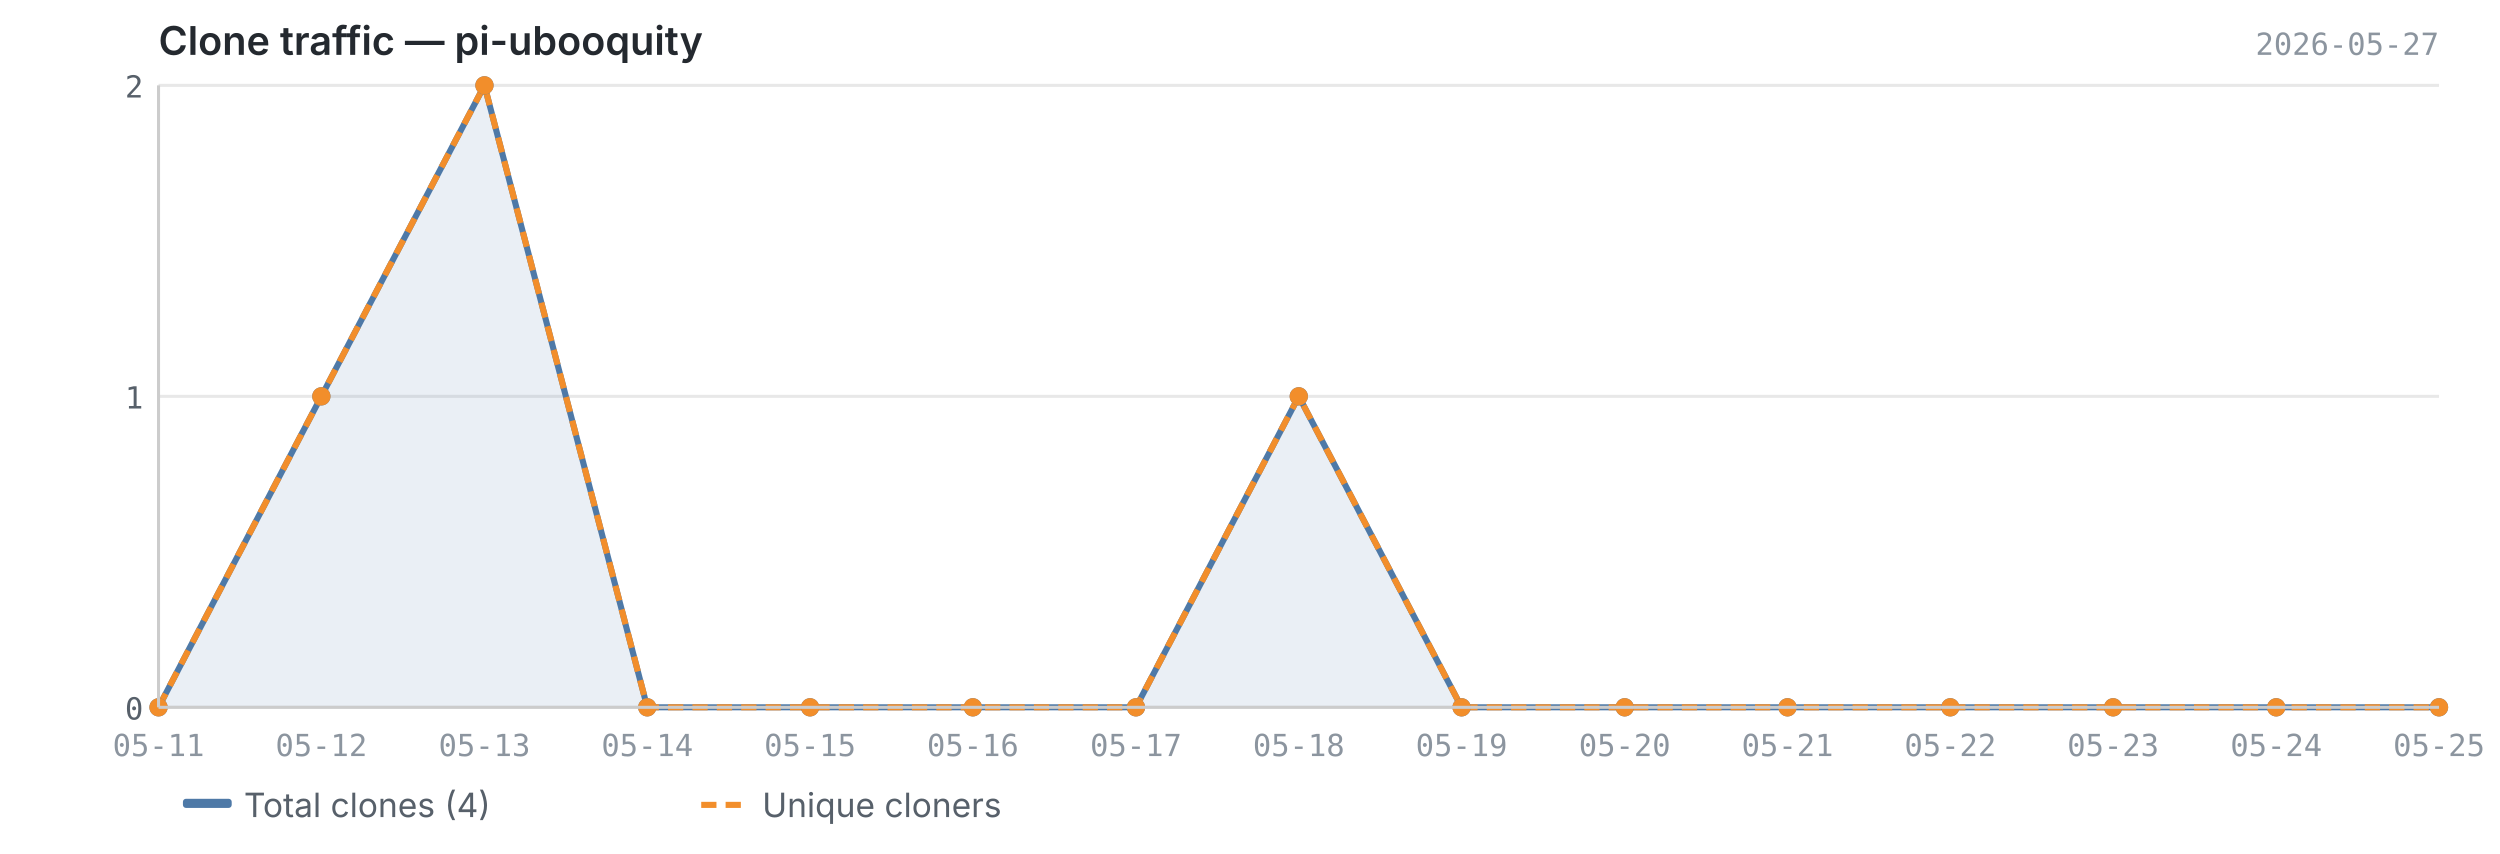
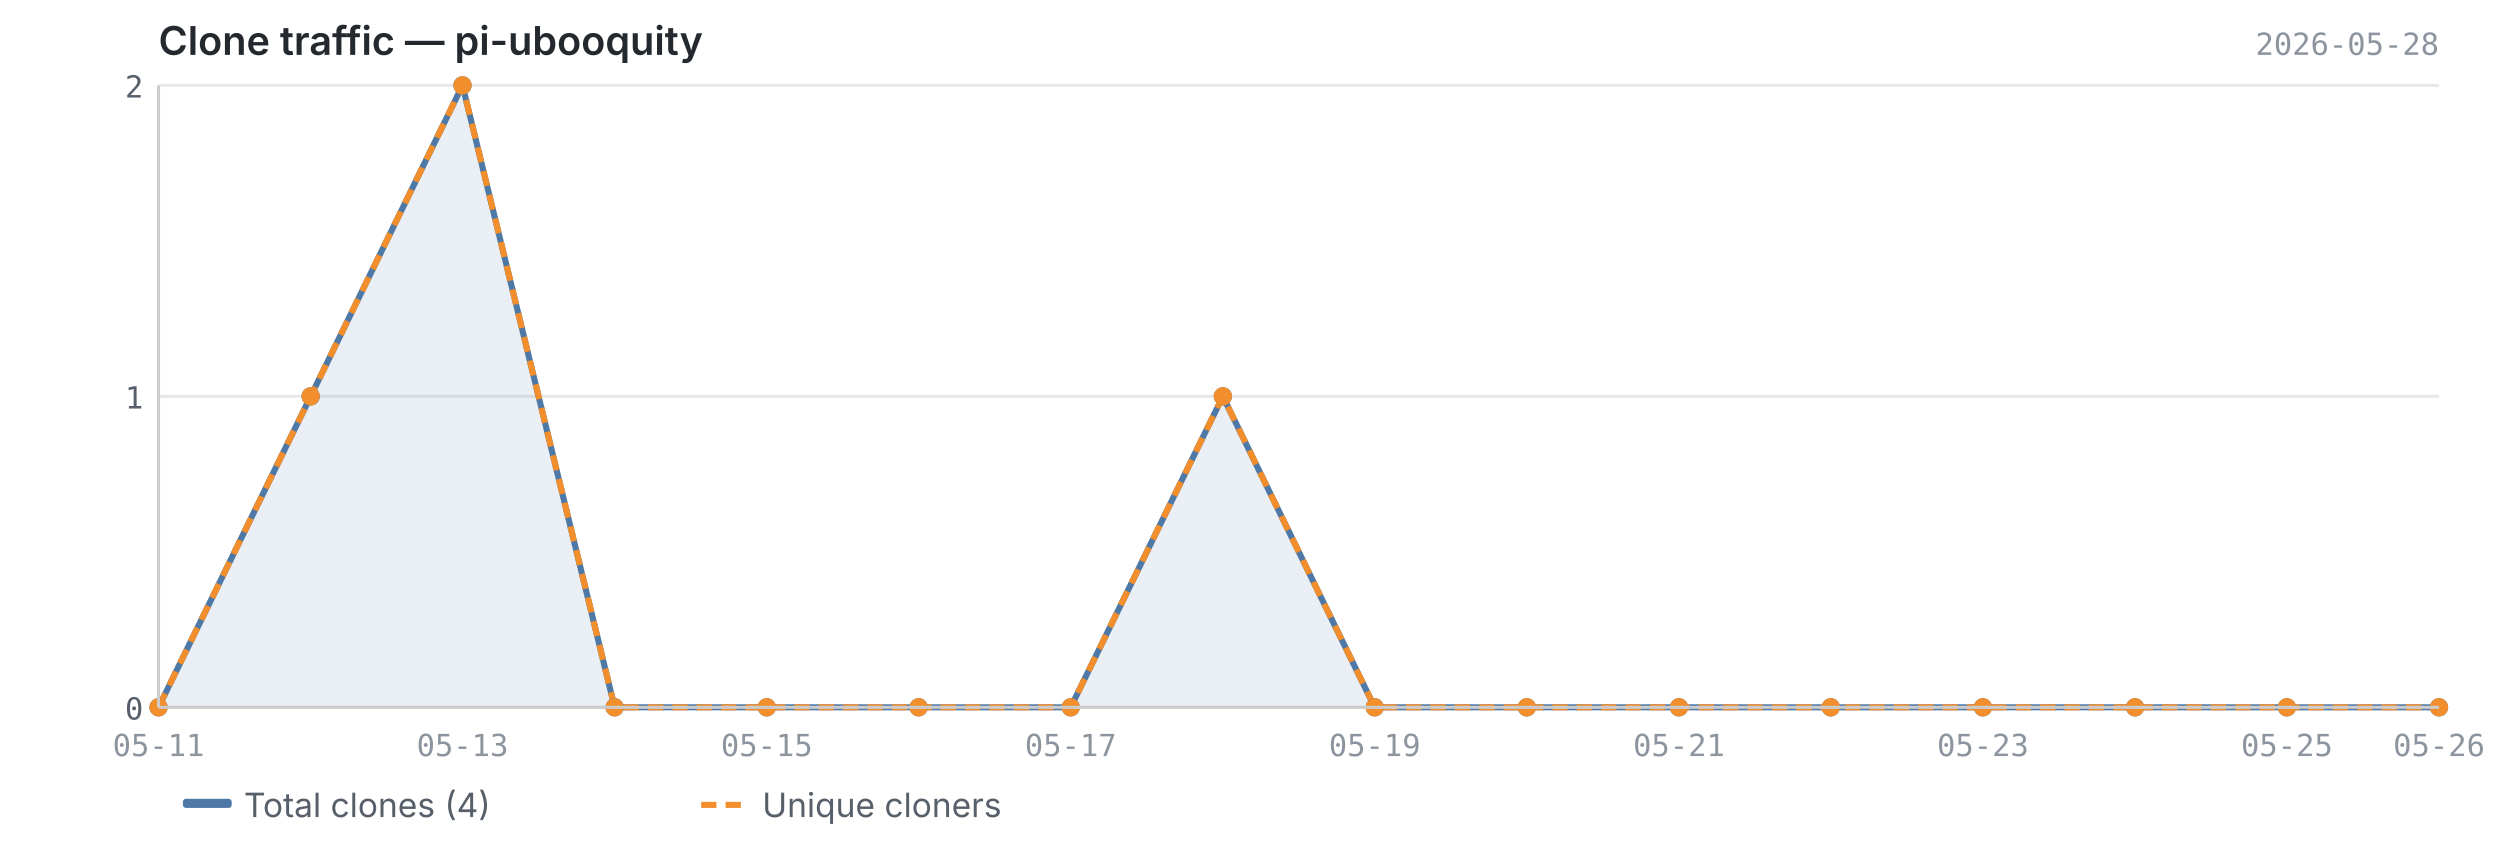
<svg xmlns="http://www.w3.org/2000/svg" viewBox="0 0 820 280" width="820" height="280">
  <text x="52" y="18" font-size="13" font-weight="600" fill="#24292f" font-family="-apple-system, BlinkMacSystemFont, 'Segoe UI', sans-serif">Clone traffic — pi-ubooquity</text>
-   <text x="800" y="18" font-size="10" fill="#8c959f" font-family="ui-monospace, SFMono-Regular, 'SF Mono', Menlo, monospace" text-anchor="end">2026-05-27</text>
+   <text x="800" y="18" font-size="10" fill="#8c959f" font-family="ui-monospace, SFMono-Regular, 'SF Mono', Menlo, monospace" text-anchor="end">2026-05-28</text>
  <line x1="52" y1="232.0" x2="800" y2="232.0" stroke="#e8e8e8" stroke-width="1" />
  <line x1="52" y1="130.0" x2="800" y2="130.0" stroke="#e8e8e8" stroke-width="1" />
  <line x1="52" y1="28.0" x2="800" y2="28.0" stroke="#e8e8e8" stroke-width="1" />
-   <path d="M52.0,232.0 L52.0,232.0 L105.4,130.0 L158.9,28.0 L212.3,232.0 L265.7,232.0 L319.1,232.0 L372.6,232.0 L426.0,130.0 L479.4,232.0 L532.9,232.0 L586.3,232.0 L639.7,232.0 L693.1,232.0 L746.6,232.0 L800.0,232.0 L800.0,232.0 L52.0,232.0Z" fill="#4e79a7" opacity="0.12" />
-   <polyline points="52.0,232.0 105.4,130.0 158.9,28.0 212.3,232.0 265.7,232.0 319.1,232.0 372.6,232.0 426.0,130.0 479.4,232.0 532.9,232.0 586.3,232.0 639.7,232.0 693.1,232.0 746.6,232.0 800.0,232.0" fill="none" stroke="#4e79a7" stroke-width="2" stroke-linejoin="round" />
-   <polyline points="52.0,232.0 105.4,130.0 158.9,28.0 212.3,232.0 265.7,232.0 319.1,232.0 372.6,232.0 426.0,130.0 479.4,232.0 532.9,232.0 586.3,232.0 639.7,232.0 693.1,232.0 746.6,232.0 800.0,232.0" fill="none" stroke="#f28e2b" stroke-width="2" stroke-linejoin="round" stroke-dasharray="5,3" />
+   <path d="M52.0,232.0 L52.0,232.0 L101.9,130.0 L151.7,28.0 L201.6,232.0 L251.5,232.0 L301.3,232.0 L351.2,232.0 L401.1,130.0 L450.9,232.0 L500.8,232.0 L550.7,232.0 L600.5,232.0 L650.4,232.0 L700.3,232.0 L750.1,232.0 L800.0,232.0 L800.0,232.0 L52.0,232.0Z" fill="#4e79a7" opacity="0.12" />
+   <polyline points="52.0,232.0 101.9,130.0 151.7,28.0 201.6,232.0 251.5,232.0 301.3,232.0 351.2,232.0 401.1,130.0 450.9,232.0 500.8,232.0 550.7,232.0 600.5,232.0 650.4,232.0 700.3,232.0 750.1,232.0 800.0,232.0" fill="none" stroke="#4e79a7" stroke-width="2" stroke-linejoin="round" />
+   <polyline points="52.0,232.0 101.9,130.0 151.7,28.0 201.6,232.0 251.5,232.0 301.3,232.0 351.2,232.0 401.1,130.0 450.9,232.0 500.8,232.0 550.7,232.0 600.5,232.0 650.4,232.0 700.3,232.0 750.1,232.0 800.0,232.0" fill="none" stroke="#f28e2b" stroke-width="2" stroke-linejoin="round" stroke-dasharray="5,3" />
  <circle cx="52.0" cy="232.0" r="3" fill="#4e79a7" />
-   <circle cx="105.4" cy="130.0" r="3" fill="#4e79a7" />
-   <circle cx="158.9" cy="28.0" r="3" fill="#4e79a7" />
-   <circle cx="212.3" cy="232.0" r="3" fill="#4e79a7" />
-   <circle cx="265.7" cy="232.0" r="3" fill="#4e79a7" />
-   <circle cx="319.1" cy="232.0" r="3" fill="#4e79a7" />
-   <circle cx="372.6" cy="232.0" r="3" fill="#4e79a7" />
-   <circle cx="426.0" cy="130.0" r="3" fill="#4e79a7" />
-   <circle cx="479.4" cy="232.0" r="3" fill="#4e79a7" />
-   <circle cx="532.9" cy="232.0" r="3" fill="#4e79a7" />
-   <circle cx="586.3" cy="232.0" r="3" fill="#4e79a7" />
-   <circle cx="639.7" cy="232.0" r="3" fill="#4e79a7" />
-   <circle cx="693.1" cy="232.0" r="3" fill="#4e79a7" />
-   <circle cx="746.6" cy="232.0" r="3" fill="#4e79a7" />
+   <circle cx="101.9" cy="130.0" r="3" fill="#4e79a7" />
+   <circle cx="151.7" cy="28.0" r="3" fill="#4e79a7" />
+   <circle cx="201.6" cy="232.0" r="3" fill="#4e79a7" />
+   <circle cx="251.5" cy="232.0" r="3" fill="#4e79a7" />
+   <circle cx="301.3" cy="232.0" r="3" fill="#4e79a7" />
+   <circle cx="351.2" cy="232.0" r="3" fill="#4e79a7" />
+   <circle cx="401.1" cy="130.0" r="3" fill="#4e79a7" />
+   <circle cx="450.9" cy="232.0" r="3" fill="#4e79a7" />
+   <circle cx="500.8" cy="232.0" r="3" fill="#4e79a7" />
+   <circle cx="550.7" cy="232.0" r="3" fill="#4e79a7" />
+   <circle cx="600.5" cy="232.0" r="3" fill="#4e79a7" />
+   <circle cx="650.4" cy="232.0" r="3" fill="#4e79a7" />
+   <circle cx="700.3" cy="232.0" r="3" fill="#4e79a7" />
+   <circle cx="750.1" cy="232.0" r="3" fill="#4e79a7" />
  <circle cx="800.0" cy="232.0" r="3" fill="#4e79a7" />
  <circle cx="52.0" cy="232.0" r="3" fill="#f28e2b" />
-   <circle cx="105.4" cy="130.0" r="3" fill="#f28e2b" />
-   <circle cx="158.9" cy="28.0" r="3" fill="#f28e2b" />
-   <circle cx="212.3" cy="232.0" r="3" fill="#f28e2b" />
-   <circle cx="265.7" cy="232.0" r="3" fill="#f28e2b" />
-   <circle cx="319.1" cy="232.0" r="3" fill="#f28e2b" />
-   <circle cx="372.6" cy="232.0" r="3" fill="#f28e2b" />
-   <circle cx="426.0" cy="130.0" r="3" fill="#f28e2b" />
-   <circle cx="479.4" cy="232.0" r="3" fill="#f28e2b" />
-   <circle cx="532.9" cy="232.0" r="3" fill="#f28e2b" />
-   <circle cx="586.3" cy="232.0" r="3" fill="#f28e2b" />
-   <circle cx="639.7" cy="232.0" r="3" fill="#f28e2b" />
-   <circle cx="693.1" cy="232.0" r="3" fill="#f28e2b" />
-   <circle cx="746.6" cy="232.0" r="3" fill="#f28e2b" />
+   <circle cx="101.9" cy="130.0" r="3" fill="#f28e2b" />
+   <circle cx="151.7" cy="28.0" r="3" fill="#f28e2b" />
+   <circle cx="201.6" cy="232.0" r="3" fill="#f28e2b" />
+   <circle cx="251.5" cy="232.0" r="3" fill="#f28e2b" />
+   <circle cx="301.3" cy="232.0" r="3" fill="#f28e2b" />
+   <circle cx="351.2" cy="232.0" r="3" fill="#f28e2b" />
+   <circle cx="401.1" cy="130.0" r="3" fill="#f28e2b" />
+   <circle cx="450.9" cy="232.0" r="3" fill="#f28e2b" />
+   <circle cx="500.8" cy="232.0" r="3" fill="#f28e2b" />
+   <circle cx="550.7" cy="232.0" r="3" fill="#f28e2b" />
+   <circle cx="600.5" cy="232.0" r="3" fill="#f28e2b" />
+   <circle cx="650.4" cy="232.0" r="3" fill="#f28e2b" />
+   <circle cx="700.3" cy="232.0" r="3" fill="#f28e2b" />
+   <circle cx="750.1" cy="232.0" r="3" fill="#f28e2b" />
  <circle cx="800.0" cy="232.0" r="3" fill="#f28e2b" />
  <line x1="52" y1="28" x2="52" y2="232" stroke="#cccccc" stroke-width="1" />
  <line x1="52" y1="232" x2="800" y2="232" stroke="#cccccc" stroke-width="1" />
  <text x="47" y="236.0" text-anchor="end" font-size="10" fill="#57606a" font-family="ui-monospace, SFMono-Regular, 'SF Mono', Menlo, monospace">0</text>
  <text x="47" y="134.0" text-anchor="end" font-size="10" fill="#57606a" font-family="ui-monospace, SFMono-Regular, 'SF Mono', Menlo, monospace">1</text>
  <text x="47" y="32.0" text-anchor="end" font-size="10" fill="#57606a" font-family="ui-monospace, SFMono-Regular, 'SF Mono', Menlo, monospace">2</text>
  <text x="52.0" y="248" text-anchor="middle" font-size="10" fill="#8c959f" font-family="ui-monospace, SFMono-Regular, 'SF Mono', Menlo, monospace">05-11</text>
-   <text x="105.4" y="248" text-anchor="middle" font-size="10" fill="#8c959f" font-family="ui-monospace, SFMono-Regular, 'SF Mono', Menlo, monospace">05-12</text>
-   <text x="158.9" y="248" text-anchor="middle" font-size="10" fill="#8c959f" font-family="ui-monospace, SFMono-Regular, 'SF Mono', Menlo, monospace">05-13</text>
-   <text x="212.3" y="248" text-anchor="middle" font-size="10" fill="#8c959f" font-family="ui-monospace, SFMono-Regular, 'SF Mono', Menlo, monospace">05-14</text>
-   <text x="265.7" y="248" text-anchor="middle" font-size="10" fill="#8c959f" font-family="ui-monospace, SFMono-Regular, 'SF Mono', Menlo, monospace">05-15</text>
-   <text x="319.1" y="248" text-anchor="middle" font-size="10" fill="#8c959f" font-family="ui-monospace, SFMono-Regular, 'SF Mono', Menlo, monospace">05-16</text>
-   <text x="372.6" y="248" text-anchor="middle" font-size="10" fill="#8c959f" font-family="ui-monospace, SFMono-Regular, 'SF Mono', Menlo, monospace">05-17</text>
-   <text x="426.0" y="248" text-anchor="middle" font-size="10" fill="#8c959f" font-family="ui-monospace, SFMono-Regular, 'SF Mono', Menlo, monospace">05-18</text>
-   <text x="479.4" y="248" text-anchor="middle" font-size="10" fill="#8c959f" font-family="ui-monospace, SFMono-Regular, 'SF Mono', Menlo, monospace">05-19</text>
-   <text x="532.9" y="248" text-anchor="middle" font-size="10" fill="#8c959f" font-family="ui-monospace, SFMono-Regular, 'SF Mono', Menlo, monospace">05-20</text>
-   <text x="586.3" y="248" text-anchor="middle" font-size="10" fill="#8c959f" font-family="ui-monospace, SFMono-Regular, 'SF Mono', Menlo, monospace">05-21</text>
-   <text x="639.7" y="248" text-anchor="middle" font-size="10" fill="#8c959f" font-family="ui-monospace, SFMono-Regular, 'SF Mono', Menlo, monospace">05-22</text>
-   <text x="693.1" y="248" text-anchor="middle" font-size="10" fill="#8c959f" font-family="ui-monospace, SFMono-Regular, 'SF Mono', Menlo, monospace">05-23</text>
-   <text x="746.6" y="248" text-anchor="middle" font-size="10" fill="#8c959f" font-family="ui-monospace, SFMono-Regular, 'SF Mono', Menlo, monospace">05-24</text>
-   <text x="800.0" y="248" text-anchor="middle" font-size="10" fill="#8c959f" font-family="ui-monospace, SFMono-Regular, 'SF Mono', Menlo, monospace">05-25</text>
+   <text x="151.7" y="248" text-anchor="middle" font-size="10" fill="#8c959f" font-family="ui-monospace, SFMono-Regular, 'SF Mono', Menlo, monospace">05-13</text>
+   <text x="251.5" y="248" text-anchor="middle" font-size="10" fill="#8c959f" font-family="ui-monospace, SFMono-Regular, 'SF Mono', Menlo, monospace">05-15</text>
+   <text x="351.2" y="248" text-anchor="middle" font-size="10" fill="#8c959f" font-family="ui-monospace, SFMono-Regular, 'SF Mono', Menlo, monospace">05-17</text>
+   <text x="450.9" y="248" text-anchor="middle" font-size="10" fill="#8c959f" font-family="ui-monospace, SFMono-Regular, 'SF Mono', Menlo, monospace">05-19</text>
+   <text x="550.7" y="248" text-anchor="middle" font-size="10" fill="#8c959f" font-family="ui-monospace, SFMono-Regular, 'SF Mono', Menlo, monospace">05-21</text>
+   <text x="650.4" y="248" text-anchor="middle" font-size="10" fill="#8c959f" font-family="ui-monospace, SFMono-Regular, 'SF Mono', Menlo, monospace">05-23</text>
+   <text x="750.1" y="248" text-anchor="middle" font-size="10" fill="#8c959f" font-family="ui-monospace, SFMono-Regular, 'SF Mono', Menlo, monospace">05-25</text>
+   <text x="800.0" y="248" text-anchor="middle" font-size="10" fill="#8c959f" font-family="ui-monospace, SFMono-Regular, 'SF Mono', Menlo, monospace">05-26</text>
  <rect x="60" y="262" width="16" height="3" fill="#4e79a7" rx="1" />
  <text x="80" y="268" font-size="11" fill="#57606a" font-family="-apple-system, BlinkMacSystemFont, 'Segoe UI', sans-serif">Total clones (4)</text>
  <line x1="230" y1="264" x2="246" y2="264" stroke="#f28e2b" stroke-width="2" stroke-dasharray="5,3" />
  <text x="250" y="268" font-size="11" fill="#57606a" font-family="-apple-system, BlinkMacSystemFont, 'Segoe UI', sans-serif">Unique cloners</text>
</svg>
